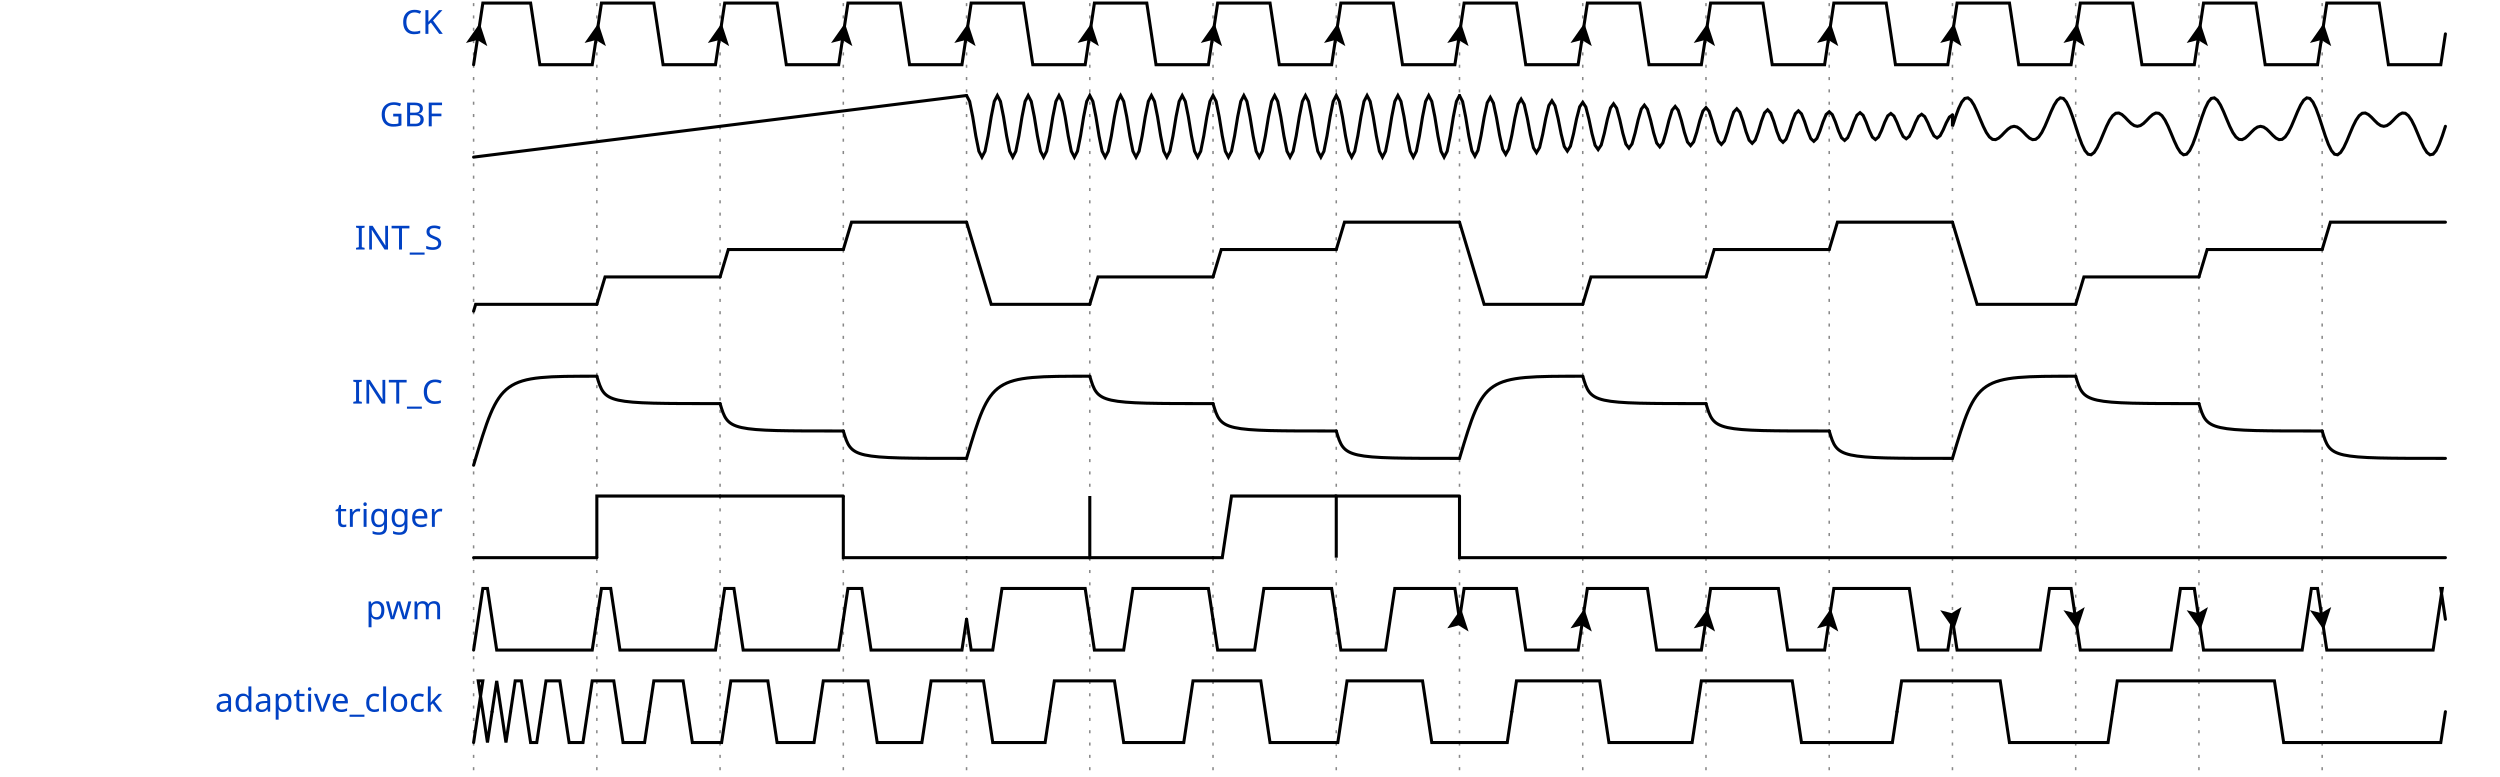
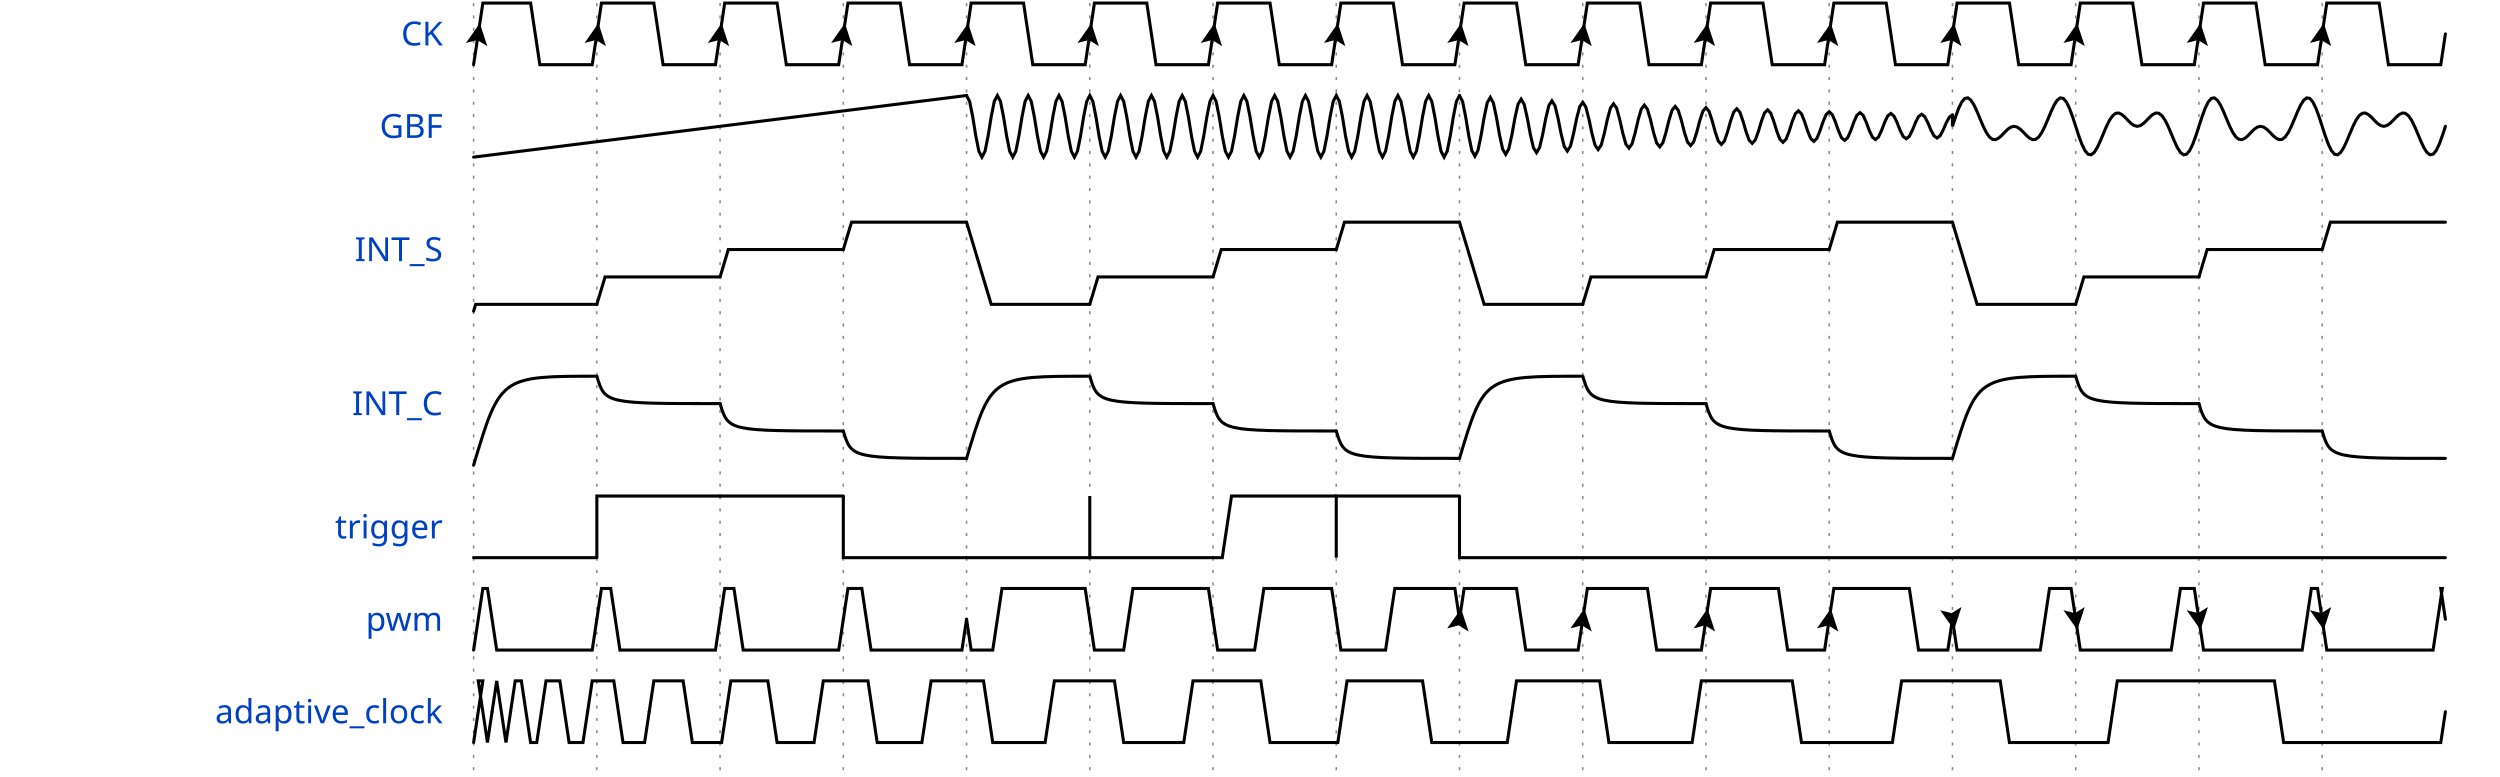
<svg xmlns="http://www.w3.org/2000/svg" width="805" height="250.0" viewBox="-1 -1 806 252.0">
  <style>
- .title {fill: rgba(0, 65, 196, 255);font-weight: 500;font-size: 0.900em;font-family: fira mono;text-align: right;}
+ .title {fill: rgba(0, 65, 196, 255);font-weight: 500;font-size: 0.900em;font-family: fira mono;text-align: right;text-anchor: end;dominant-baseline: middle;alignment-baseline: central;}
.text {fill: rgba(0, 0, 0, 255);font-size: 0.900em;font-style: normal;font-variant: normal;font-weight: 500;font-stretch: normal;text-align: center;font-family: fira mono;}
- .attr {fill: rgba(0, 0, 0, 255);font-size: 9.000px;font-style: normal;font-variant: normal;font-weight: 200;font-stretch: normal;text-align: center;font-family: fira mono;}
+ .attr {fill: rgba(0, 0, 0, 255);font-size: 9.000px;font-style: normal;font-variant: normal;font-weight: 200;font-stretch: normal;text-align: center;font-family: fira mono;text-anchor: middle;dominant-baseline: middle;alignment-baseline: central;}
.path {fill: none;stroke: rgba(0, 0, 0, 255);stroke-width: 1;stroke-linecap: round;stroke-linejoin: miter;stroke-miterlimit: 4;stroke-dasharray: none;}
.stripe {fill: none;stroke: rgba(0, 0, 0, 255);stroke-width: 0.5;stroke-linecap: round;stroke-linejoin: miter;stroke-miterlimit: 4;stroke-dasharray: none;}
.data {fill: rgba(0, 0, 0, 255);font-size: 0.500em;font-style: normal;font-variant: normal;font-weight: 500;font-stretch: normal;text-align: center;font-family: fira mono;text-anchor: middle;dominant-baseline: middle;alignment-baseline: central;}
.arrow {fill: rgba(0, 0, 0, 255);stroke: none;}
.hide {fill: rgba(255, 255, 255, 255);stroke: rgba(255, 255, 255, 255);stroke-width: 2;}
.hash {fill: url(#diagonalHatch);}
.s2-polygon {fill: rgba(0, 0, 0, 0);stroke: none;}
.s3-polygon {fill: rgba(255, 255, 176, 255);stroke: none;}
.s4-polygon {fill: rgba(255, 224, 185, 255);stroke: none;}
.s5-polygon {fill: rgba(185, 224, 255, 255);stroke: none;}
.tick {stroke: rgba(136, 136, 136, 255);stroke-width: 0.5;stroke-dasharray: 1, 3;}
.edge {fill: none;stroke: rgba(0, 0, 255, 255);stroke-width: 1;}
.edge-arrow {fill: rgba(0, 0, 255, 255);stroke: none;overflow: visible;}
- .edge-text {font-family: fira mono;font-size: 0.625em;fill: rgba(0, 0, 0, 255);filter: #solid;transform: translate(0, 2.5px);}
+ .edge-text {font-family: fira mono;font-size: 0.625em;fill: rgba(0, 0, 0, 255);filter: #solid;transform: translate(0, 2.5px);text-anchor: middle;}
.edge-background {fill: rgba(255, 255, 255, 255);stroke: rgba(255, 255, 255, 255);stroke-width: 2;}
.border {stroke-width: 1.25;stroke: rgba(0, 0, 0, 255);}
- .h1 {fill: rgba(0, 0, 0, 255);font-size: 18.310px;font-weight: bold;font-family: fira mono;text-align: left;}
- .h2 {fill: rgba(0, 0, 0, 255);font-size: 14.650px;font-weight: bold;font-family: fira mono;text-align: left;}
- .h3 {fill: rgba(0, 0, 0, 255);font-size: 11.720px;font-weight: bold;font-family: fira mono;text-align: left;}
- .h4 {fill: rgba(0, 0, 0, 255);font-size: 9.380px;font-weight: bold;font-family: fira mono;text-align: left;}
- .h5 {fill: rgba(0, 0, 0, 255);font-size: 7.500px;font-weight: bold;font-family: fira mono;text-align: left;}
- .h6 {fill: rgba(0, 0, 0, 255);font-size: 6.000px;font-weight: bold;font-family: fira mono;text-align: left;}</style>
+ .h1 {fill: rgba(0, 0, 0, 255);font-size: 18.310px;font-weight: bold;font-family: fira mono;text-align: left;dominant-baseline: middle;}
+ .h2 {fill: rgba(0, 0, 0, 255);font-size: 14.650px;font-weight: bold;font-family: fira mono;text-align: left;dominant-baseline: middle;}
+ .h3 {fill: rgba(0, 0, 0, 255);font-size: 11.720px;font-weight: bold;font-family: fira mono;text-align: left;dominant-baseline: middle;}
+ .h4 {fill: rgba(0, 0, 0, 255);font-size: 9.380px;font-weight: bold;font-family: fira mono;text-align: left;dominant-baseline: middle;}
+ .h5 {fill: rgba(0, 0, 0, 255);font-size: 7.500px;font-weight: bold;font-family: fira mono;text-align: left;dominant-baseline: middle;}
+ .h6 {fill: rgba(0, 0, 0, 255);font-size: 6.000px;font-weight: bold;font-family: fira mono;text-align: left;dominant-baseline: middle;}</style>
  <defs>
    <pattern id="diagonalHatch" width="5" height="5" patternTransform="rotate(45 0 0)" patternUnits="userSpaceOnUse">
      <line x1="0" y1="0" x2="0" y2="5" style="stroke:black; stroke-width:1" />
    </pattern>
    <marker id="arrow" viewBox="0 0 10 10" refX="10" refY="5" markerWidth="7" markerHeight="7" markerUnits="userSpaceOnUse" orient="auto-start-reverse" style="fill:#00F;">
      <path d="M 0 0 L 10 5 L 0 10 z" />
    </marker>
    <filter x="0" y="0" width="1" height="1" id="solid">
      <feFlood flood-color="white" />
      <feComposite in="SourceGraphic" />
    </filter>
  </defs>
  <g id="a">
    <g id="ticks_3" transform="translate(150, 0)">
      <path d="M0,0 L0,250.0" class="tick" style="fill: none;" />
      <path d="M40,0 L40,250.0" class="tick" style="fill: none;" />
      <path d="M80,0 L80,250.0" class="tick" style="fill: none;" />
      <path d="M120,0 L120,250.0" class="tick" style="fill: none;" />
      <path d="M160,0 L160,250.0" class="tick" style="fill: none;" />
      <path d="M200,0 L200,250.0" class="tick" style="fill: none;" />
      <path d="M240,0 L240,250.0" class="tick" style="fill: none;" />
      <path d="M280,0 L280,250.0" class="tick" style="fill: none;" />
      <path d="M320,0 L320,250.0" class="tick" style="fill: none;" />
      <path d="M360,0 L360,250.0" class="tick" style="fill: none;" />
      <path d="M400,0 L400,250.0" class="tick" style="fill: none;" />
      <path d="M440,0 L440,250.0" class="tick" style="fill: none;" />
      <path d="M480,0 L480,250.0" class="tick" style="fill: none;" />
      <path d="M520,0 L520,250.0" class="tick" style="fill: none;" />
      <path d="M560,0 L560,250.0" class="tick" style="fill: none;" />
      <path d="M600,0 L600,250.0" class="tick" style="fill: none;" />
    </g>
    <g id="CK" transform="translate(150, 0)">
-       <text x="-10" y="10.0" text-anchor="end" xml:space="preserve" class="title" style="stroke: none;">CK</text>
+       <text x="-10" y="10.0" class="title" style="stroke: none;">CK</text>
      <g data-symbol="BRICKS.Pclk" transform="translate(0, 0)" class="s2">
        <path d="M0,20 L3.0,0 L18.5,0 L21.5,20 L38.5,20 L40,10.0" class="path" style="fill: none;" />
        <path d="M-3.5 -3.5 L0 3.5 L3.5 -3.5 L0 -2 L-3.5 -3.5" transform="translate(1.5, 10.0) rotate(-171.4692, 0, 0)" class="arrow" style="" />
      </g>
      <g data-symbol="BRICKS.Pclk" transform="translate(40, 0)" class="s2">
        <path d="M0,10.0 L1.5,0 L18.5,0 L21.5,20 L38.5,20 L40,10.0" class="path" style="fill: none;" />
        <path d="M-3.5 -3.5 L0 3.5 L3.5 -3.5 L0 -2 L-3.5 -3.5" transform="translate(0.0, 10.0) rotate(-171.4692, 0, 0)" class="arrow" style="" />
      </g>
      <g data-symbol="BRICKS.Pclk" transform="translate(80, 0)" class="s2">
        <path d="M0,10.0 L1.5,0 L18.5,0 L21.5,20 L38.5,20 L40,10.0" class="path" style="fill: none;" />
        <path d="M-3.5 -3.5 L0 3.5 L3.5 -3.5 L0 -2 L-3.5 -3.5" transform="translate(0.0, 10.0) rotate(-171.4692, 0, 0)" class="arrow" style="" />
      </g>
      <g data-symbol="BRICKS.Pclk" transform="translate(120, 0)" class="s2">
        <path d="M0,10.0 L1.5,0 L18.5,0 L21.5,20 L38.5,20 L40,10.0" class="path" style="fill: none;" />
        <path d="M-3.5 -3.5 L0 3.5 L3.5 -3.5 L0 -2 L-3.5 -3.5" transform="translate(0.0, 10.0) rotate(-171.4692, 0, 0)" class="arrow" style="" />
      </g>
      <g data-symbol="BRICKS.Pclk" transform="translate(160, 0)" class="s2">
        <path d="M0,10.0 L1.5,0 L18.5,0 L21.5,20 L38.5,20 L40,10.0" class="path" style="fill: none;" />
        <path d="M-3.5 -3.5 L0 3.5 L3.5 -3.5 L0 -2 L-3.5 -3.5" transform="translate(0.0, 10.0) rotate(-171.4692, 0, 0)" class="arrow" style="" />
      </g>
      <g data-symbol="BRICKS.Pclk" transform="translate(200, 0)" class="s2">
        <path d="M0,10.0 L1.5,0 L18.5,0 L21.5,20 L38.5,20 L40,10.0" class="path" style="fill: none;" />
        <path d="M-3.5 -3.5 L0 3.5 L3.5 -3.5 L0 -2 L-3.5 -3.5" transform="translate(0.0, 10.0) rotate(-171.4692, 0, 0)" class="arrow" style="" />
      </g>
      <g data-symbol="BRICKS.Pclk" transform="translate(240, 0)" class="s2">
        <path d="M0,10.0 L1.5,0 L18.5,0 L21.5,20 L38.5,20 L40,10.0" class="path" style="fill: none;" />
        <path d="M-3.5 -3.5 L0 3.5 L3.5 -3.5 L0 -2 L-3.5 -3.5" transform="translate(0.0, 10.0) rotate(-171.4692, 0, 0)" class="arrow" style="" />
      </g>
      <g data-symbol="BRICKS.Pclk" transform="translate(280, 0)" class="s2">
        <path d="M0,10.0 L1.5,0 L18.5,0 L21.5,20 L38.5,20 L40,10.0" class="path" style="fill: none;" />
        <path d="M-3.5 -3.5 L0 3.5 L3.5 -3.5 L0 -2 L-3.5 -3.5" transform="translate(0.0, 10.0) rotate(-171.4692, 0, 0)" class="arrow" style="" />
      </g>
      <g data-symbol="BRICKS.Pclk" transform="translate(320, 0)" class="s2">
        <path d="M0,10.0 L1.5,0 L18.5,0 L21.5,20 L38.5,20 L40,10.0" class="path" style="fill: none;" />
        <path d="M-3.5 -3.5 L0 3.5 L3.5 -3.5 L0 -2 L-3.5 -3.5" transform="translate(0.0, 10.0) rotate(-171.4692, 0, 0)" class="arrow" style="" />
      </g>
      <g data-symbol="BRICKS.Pclk" transform="translate(360, 0)" class="s2">
        <path d="M0,10.0 L1.5,0 L18.5,0 L21.5,20 L38.5,20 L40,10.0" class="path" style="fill: none;" />
        <path d="M-3.5 -3.5 L0 3.5 L3.5 -3.5 L0 -2 L-3.5 -3.5" transform="translate(0.0, 10.0) rotate(-171.4692, 0, 0)" class="arrow" style="" />
      </g>
      <g data-symbol="BRICKS.Pclk" transform="translate(400, 0)" class="s2">
        <path d="M0,10.0 L1.5,0 L18.5,0 L21.5,20 L38.5,20 L40,10.0" class="path" style="fill: none;" />
        <path d="M-3.5 -3.5 L0 3.5 L3.5 -3.5 L0 -2 L-3.5 -3.5" transform="translate(0.0, 10.0) rotate(-171.4692, 0, 0)" class="arrow" style="" />
      </g>
      <g data-symbol="BRICKS.Pclk" transform="translate(440, 0)" class="s2">
        <path d="M0,10.0 L1.5,0 L18.5,0 L21.5,20 L38.5,20 L40,10.0" class="path" style="fill: none;" />
        <path d="M-3.5 -3.5 L0 3.5 L3.5 -3.5 L0 -2 L-3.5 -3.5" transform="translate(0.0, 10.0) rotate(-171.4692, 0, 0)" class="arrow" style="" />
      </g>
      <g data-symbol="BRICKS.Pclk" transform="translate(480, 0)" class="s2">
        <path d="M0,10.0 L1.5,0 L18.5,0 L21.5,20 L38.5,20 L40,10.0" class="path" style="fill: none;" />
        <path d="M-3.5 -3.5 L0 3.5 L3.5 -3.5 L0 -2 L-3.5 -3.5" transform="translate(0.0, 10.0) rotate(-171.4692, 0, 0)" class="arrow" style="" />
      </g>
      <g data-symbol="BRICKS.Pclk" transform="translate(520, 0)" class="s2">
        <path d="M0,10.0 L1.5,0 L18.5,0 L21.5,20 L38.5,20 L40,10.0" class="path" style="fill: none;" />
        <path d="M-3.5 -3.5 L0 3.5 L3.5 -3.5 L0 -2 L-3.5 -3.5" transform="translate(0.0, 10.0) rotate(-171.4692, 0, 0)" class="arrow" style="" />
      </g>
      <g data-symbol="BRICKS.Pclk" transform="translate(560, 0)" class="s2">
        <path d="M0,10.0 L1.5,0 L18.5,0 L21.5,20 L38.5,20 L40,10.0" class="path" style="fill: none;" />
        <path d="M-3.5 -3.5 L0 3.5 L3.5 -3.5 L0 -2 L-3.5 -3.5" transform="translate(0.0, 10.0) rotate(-171.4692, 0, 0)" class="arrow" style="" />
      </g>
      <g data-symbol="BRICKS.Pclk" transform="translate(600, 0)" class="s2">
        <path d="M0,10.0 L1.5,0 L18.5,0 L21.5,20 L38.5,20 L40,10.0" class="path" style="fill: none;" />
        <path d="M-3.5 -3.5 L0 3.5 L3.5 -3.5 L0 -2 L-3.5 -3.5" transform="translate(0.0, 10.0) rotate(-171.4692, 0, 0)" class="arrow" style="" />
      </g>
    </g>
    <g id="GBF" transform="translate(150, 30.0)">
-       <text x="-10" y="10.0" text-anchor="end" xml:space="preserve" class="title" style="stroke: none;">GBF</text>
+       <text x="-10" y="10.0" class="title" style="stroke: none;">GBF</text>
      <g data-symbol="BRICKS.ana" transform="translate(0, 0)" class="s2">
        <path d="M0,20 L0,20.0 L1,19.875 L2,19.75 L3,19.625 L4,19.5 L5,19.375 L6,19.25 L7,19.125 L8,19.0 L9,18.875 L10,18.75 L11,18.625 L12,18.5 L13,18.375 L14,18.25 L15,18.125 L16,18.0 L17,17.875 L18,17.75 L19,17.625 L20,17.5 L21,17.375 L22,17.25 L23,17.125 L24,17.0 L25,16.875 L26,16.75 L27,16.625 L28,16.5 L29,16.375 L30,16.25 L31,16.125 L32,16.0 L33,15.875 L34,15.75 L35,15.625 L36,15.5 L37,15.375 L38,15.25 L39,15.125 L40,15.0 L41,14.875 L42,14.75 L43,14.625 L44,14.5 L45,14.375 L46,14.25 L47,14.125 L48,14.0 L49,13.875 L50,13.75 L51,13.625 L52,13.5 L53,13.375 L54,13.25 L55,13.125 L56,13.0 L57,12.875 L58,12.75 L59,12.625 L60,12.5 L61,12.375 L62,12.25 L63,12.125 L64,12.0 L65,11.875 L66,11.75 L67,11.625 L68,11.5 L69,11.375 L70,11.25 L71,11.125 L72,11.0 L73,10.875 L74,10.75 L75,10.625 L76,10.5 L77,10.375 L78,10.25 L79,10.125 L80,10.0 L81,9.875 L82,9.75 L83,9.625 L84,9.5 L85,9.375 L86,9.25 L87,9.125 L88,9 L89,8.875 L90,8.75 L91,8.625 L92,8.5 L93,8.375 L94,8.25 L95,8.125 L96,8.0 L97,7.875 L98,7.75 L99,7.625 L100,7.5 L101,7.375 L102,7.25 L103,7.125 L104,7.0 L105,6.875 L106,6.75 L107,6.625 L108,6.5 L109,6.375 L110,6.25 L111,6.125 L112,6.0 L113,5.875 L114,5.75 L115,5.625 L116,5.5 L117,5.375 L118,5.25 L119,5.125 L120,5.0 L121,4.875 L122,4.75 L123,4.625 L124,4.5 L125,4.375 L126,4.25 L127,4.125 L128,4 L129,3.875 L130,3.75 L131,3.625 L132,3.5 L133,3.375 L134,3.25 L135,3.125 L136,3.0 L137,2.875 L138,2.75 L139,2.625 L140,2.5 L141,2.375 L142,2.25 L143,2.125 L144,2.0 L145,1.875 L146,1.75 L147,1.625 L148,1.5 L149,1.375 L150,1.25 L151,1.125 L152,1.0 L153,0.875 L154,0.75 L155,0.625 L156,0.5 L157,0.375 L158,0.25 L159,0.125 L160,0.0" class="path" style="fill: none;" />
      </g>
      <g data-symbol="BRICKS.ana" transform="translate(160, 0)" class="s2">
        <path d="M0,0.0 L0,0.0 L1,1.91 L2,6.91 L3,13.09 L4,18.09 L5,20.0 L6,18.09 L7,13.09 L8,6.91 L9,1.91 L10,0.0 L11,1.91 L12,6.91 L13,13.09 L14,18.09 L15,20.0 L16,18.09 L17,13.09 L18,6.91 L19,1.91 L20,0.0 L21,1.91 L22,6.91 L23,13.09 L24,18.09 L25,20.0 L26,18.09 L27,13.09 L28,6.91 L29,1.91 L30,0.0 L31,1.91 L32,6.91 L33,13.09 L34,18.09 L35,20.0 L36,18.09 L37,13.09 L38,6.91 L39,1.91 L40,0.0 L41,1.91 L42,6.91 L43,13.09 L44,18.09 L45,20.0 L46,18.09 L47,13.09 L48,6.91 L49,1.91 L50,0.0 L51,1.91 L52,6.91 L53,13.09 L54,18.09 L55,20.0 L56,18.09 L57,13.09 L58,6.91 L59,1.91 L60,0.0 L61,1.91 L62,6.91 L63,13.09 L64,18.09 L65,20.0 L66,18.09 L67,13.09 L68,6.91 L69,1.91 L70,0.0 L71,1.91 L72,6.91 L73,13.09 L74,18.09 L75,20.0 L76,18.09 L77,13.09 L78,6.91 L79,1.91 L80,0.0 L81,1.91 L82,6.91 L83,13.09 L84,18.09 L85,20.0 L86,18.09 L87,13.09 L88,6.91 L89,1.91 L90,0.0 L91,1.91 L92,6.91 L93,13.09 L94,18.09 L95,20.0 L96,18.09 L97,13.09 L98,6.91 L99,1.91 L100,0.0 L101,1.91 L102,6.91 L103,13.09 L104,18.09 L105,20.0 L106,18.09 L107,13.09 L108,6.91 L109,1.91 L110,0.0 L111,1.91 L112,6.91 L113,13.09 L114,18.09 L115,20.0 L116,18.09 L117,13.09 L118,6.91 L119,1.91 L120,0.0 L121,1.91 L122,6.91 L123,13.09 L124,18.09 L125,20.0 L126,18.09 L127,13.09 L128,6.91 L129,1.91 L130,0.0 L131,1.91 L132,6.91 L133,13.09 L134,18.09 L135,20.0 L136,18.09 L137,13.09 L138,6.91 L139,1.91 L140,0.0 L141,1.91 L142,6.91 L143,13.09 L144,18.09 L145,20.0 L146,18.09 L147,13.09 L148,6.91 L149,1.91 L150,0.0 L151,1.91 L152,6.91 L153,13.09 L154,18.09 L155,20.0 L156,18.09 L157,13.09 L158,6.91 L159,1.91 L160,0.0" class="path" style="fill: none;" />
      </g>
      <g data-symbol="BRICKS.ana" transform="translate(320, 0)" class="s2">
        <path d="M0,0.0 L0,0.0 L1,1.96 L2,6.948 L3,13.033 L4,17.89 L5,19.692 L6,17.792 L7,12.958 L8,7.061 L9,2.352 L10,0.606 L11,2.447 L12,7.133 L13,12.849 L14,17.412 L15,19.105 L16,17.32 L17,12.779 L18,7.239 L19,2.816 L20,1.175 L21,2.905 L22,7.307 L23,12.676 L24,16.963 L25,18.553 L26,16.877 L27,12.61 L28,7.406 L29,3.251 L30,1.71 L31,3.335 L32,7.47 L33,12.514 L34,16.541 L35,18.035 L36,16.46 L37,12.452 L38,7.563 L39,3.66 L40,2.212 L41,3.739 L42,7.623 L43,12.362 L44,16.145 L45,17.548 L46,16.069 L47,12.304 L48,7.711 L49,4.044 L50,2.684 L51,4.118 L52,7.767 L53,12.219 L54,15.773 L55,17.091 L56,15.701 L57,12.164 L58,7.849 L59,4.405 L60,3.127 L61,4.474 L62,7.903 L63,12.084 L64,15.423 L65,16.661 L66,15.356 L67,12.033 L68,7.98 L69,4.744 L70,3.544 L71,4.809 L72,8.03 L73,11.958 L74,15.094 L75,16.258 L76,15.031 L77,11.91 L78,8.102 L79,5.062 L80,3.935 L81,5.124 L82,8.149 L83,11.839 L84,14.786 L85,15.879 L86,14.726 L87,11.794 L88,8.217 L89,5.361 L90,4.302 L91,5.419 L92,8.261 L93,11.728 L94,14.496 L95,15.523 L96,14.44 L97,11.685 L98,8.325 L99,5.642 L100,4.647 L101,5.697 L102,8.366 L103,11.623 L104,14.223 L105,15.188 L106,14.171 L107,11.583 L108,8.427 L109,5.907 L110,4.972 L111,5.957 L112,8.465 L113,11.525 L114,13.968 L115,14.874 L116,13.918 L117,11.487 L118,8.522 L119,6.155 L120,5.276 L121,6.202 L122,8.558 L123,11.433 L124,13.727 L125,14.578 L126,13.681 L127,11.397 L128,8.611 L129,6.388 L130,5.563 L131,6.432 L132,8.646 L133,11.346 L134,13.501 L135,14.301 L136,13.458 L137,11.313 L138,8.696 L139,6.606 L140,5.831 L141,6.649 L142,8.728 L143,11.264 L144,13.289 L145,14.04 L146,13.248 L147,11.233 L148,8.775 L149,6.812 L150,6.084 L151,6.852 L152,8.805 L153,11.188 L154,13.09 L155,13.796 L156,13.052 L157,11.158 L158,8.849 L159,7.005 L160,6.321" class="path" style="fill: none;" />
      </g>
      <g data-symbol="BRICKS.ana" transform="translate(480, 0)" class="s2">
        <path d="M0,6.321 L0,10.0 L1,6.919 L2,4.195 L3,2.133 L4,0.955 L5,0.761 L6,1.526 L7,3.102 L8,5.245 L9,7.65 L10,10 L11,12.007 L12,13.455 L13,14.227 L14,14.318 L15,13.827 L16,12.939 L17,11.889 L18,10.919 L19,10.242 L20,10.0 L21,10.242 L22,10.919 L23,11.889 L24,12.939 L25,13.827 L26,14.318 L27,14.227 L28,13.455 L29,12.007 L30,10 L31,7.65 L32,5.245 L33,3.102 L34,1.526 L35,0.761 L36,0.955 L37,2.133 L38,4.195 L39,6.919 L40,10 L41,13.081 L42,15.805 L43,17.867 L44,19.045 L45,19.239 L46,18.474 L47,16.898 L48,14.755 L49,12.35 L50,10 L51,7.993 L52,6.545 L53,5.773 L54,5.682 L55,6.173 L56,7.061 L57,8.111 L58,9.081 L59,9.758 L60,10.0 L61,9.758 L62,9.081 L63,8.111 L64,7.061 L65,6.173 L66,5.682 L67,5.773 L68,6.545 L69,7.993 L70,10 L71,12.35 L72,14.755 L73,16.898 L74,18.474 L75,19.239 L76,19.045 L77,17.867 L78,15.805 L79,13.081 L80,10 L81,6.919 L82,4.195 L83,2.133 L84,0.955 L85,0.761 L86,1.526 L87,3.102 L88,5.245 L89,7.65 L90,10 L91,12.007 L92,13.455 L93,14.227 L94,14.318 L95,13.827 L96,12.939 L97,11.889 L98,10.919 L99,10.242 L100,10.0 L101,10.242 L102,10.919 L103,11.889 L104,12.939 L105,13.827 L106,14.318 L107,14.227 L108,13.455 L109,12.007 L110,10 L111,7.65 L112,5.245 L113,3.102 L114,1.526 L115,0.761 L116,0.955 L117,2.133 L118,4.195 L119,6.919 L120,10 L121,13.081 L122,15.805 L123,17.867 L124,19.045 L125,19.239 L126,18.474 L127,16.898 L128,14.755 L129,12.35 L130,10 L131,7.993 L132,6.545 L133,5.773 L134,5.682 L135,6.173 L136,7.061 L137,8.111 L138,9.081 L139,9.758 L140,10.0 L141,9.758 L142,9.081 L143,8.111 L144,7.061 L145,6.173 L146,5.682 L147,5.773 L148,6.545 L149,7.993 L150,10 L151,12.35 L152,14.755 L153,16.898 L154,18.474 L155,19.239 L156,19.045 L157,17.867 L158,15.805 L159,13.081 L160,10" class="path" style="fill: none;" />
      </g>
    </g>
    <g id="INT_S" transform="translate(150, 60.0)">
-       <text x="-10" y="20.0" text-anchor="end" xml:space="preserve" class="title" style="stroke: none;">INT_S</text>
+       <text x="-10" y="20.0" class="title" style="stroke: none;">INT_S</text>
      <g data-symbol="BRICKS.step" transform="translate(0, 0)" class="s2">
        <path d="M0,40 L0.667,37.778 L40,37.778" class="path" style="fill: none;" />
      </g>
      <g data-symbol="BRICKS.step" transform="translate(40, 0)" class="s2">
        <path d="M0,37.778 L2.667,28.889 L40,28.889" class="path" style="fill: none;" />
      </g>
      <g data-symbol="BRICKS.step" transform="translate(80, 0)" class="s2">
        <path d="M0,28.889 L2.667,20.0 L40,20.0" class="path" style="fill: none;" />
      </g>
      <g data-symbol="BRICKS.step" transform="translate(120, 0)" class="s2">
        <path d="M0,20.0 L2.667,11.111 L40,11.111" class="path" style="fill: none;" />
      </g>
      <g data-symbol="BRICKS.step" transform="translate(160, 0)" class="s2">
        <path d="M0,11.111 L8,37.778 L40,37.778" class="path" style="fill: none;" />
      </g>
      <g data-symbol="BRICKS.step" transform="translate(200, 0)" class="s2">
        <path d="M0,37.778 L2.667,28.889 L40,28.889" class="path" style="fill: none;" />
      </g>
      <g data-symbol="BRICKS.step" transform="translate(240, 0)" class="s2">
        <path d="M0,28.889 L2.667,20.0 L40,20.0" class="path" style="fill: none;" />
      </g>
      <g data-symbol="BRICKS.step" transform="translate(280, 0)" class="s2">
        <path d="M0,20.0 L2.667,11.111 L40,11.111" class="path" style="fill: none;" />
      </g>
      <g data-symbol="BRICKS.step" transform="translate(320, 0)" class="s2">
        <path d="M0,11.111 L8,37.778 L40,37.778" class="path" style="fill: none;" />
      </g>
      <g data-symbol="BRICKS.step" transform="translate(360, 0)" class="s2">
        <path d="M0,37.778 L2.667,28.889 L40,28.889" class="path" style="fill: none;" />
      </g>
      <g data-symbol="BRICKS.step" transform="translate(400, 0)" class="s2">
        <path d="M0,28.889 L2.667,20.0 L40,20.0" class="path" style="fill: none;" />
      </g>
      <g data-symbol="BRICKS.step" transform="translate(440, 0)" class="s2">
        <path d="M0,20.0 L2.667,11.111 L40,11.111" class="path" style="fill: none;" />
      </g>
      <g data-symbol="BRICKS.step" transform="translate(480, 0)" class="s2">
        <path d="M0,11.111 L8,37.778 L40,37.778" class="path" style="fill: none;" />
      </g>
      <g data-symbol="BRICKS.step" transform="translate(520, 0)" class="s2">
        <path d="M0,37.778 L2.667,28.889 L40,28.889" class="path" style="fill: none;" />
      </g>
      <g data-symbol="BRICKS.step" transform="translate(560, 0)" class="s2">
        <path d="M0,28.889 L2.667,20.0 L40,20.0" class="path" style="fill: none;" />
      </g>
      <g data-symbol="BRICKS.step" transform="translate(600, 0)" class="s2">
        <path d="M0,20.0 L2.667,11.111 L40,11.111" class="path" style="fill: none;" />
      </g>
    </g>
    <g id="INT_C" transform="translate(150, 110.0)">
-       <text x="-10" y="20.0" text-anchor="end" xml:space="preserve" class="title" style="stroke: none;">INT_C</text>
+       <text x="-10" y="20.0" class="title" style="stroke: none;">INT_C</text>
      <g data-symbol="BRICKS.cap" transform="translate(0, 0)" class="s2">
        <path d="m0,40 C8.667,11.111 8.667,11.111 40,11.111 L40,11.111" class="path" style="fill: none;" />
      </g>
      <g data-symbol="BRICKS.cap" transform="translate(40, 0)" class="s2">
        <path d="m0,11.111 C2.667,20.0 2.667,20.0 40,20.0 L40,20.0" class="path" style="fill: none;" />
      </g>
      <g data-symbol="BRICKS.cap" transform="translate(80, 0)" class="s2">
        <path d="m0,20.0 C2.667,28.889 2.667,28.889 40,28.889 L40,28.889" class="path" style="fill: none;" />
      </g>
      <g data-symbol="BRICKS.cap" transform="translate(120, 0)" class="s2">
        <path d="m0,28.889 C2.667,37.778 2.667,37.778 40,37.778 L40,37.778" class="path" style="fill: none;" />
      </g>
      <g data-symbol="BRICKS.cap" transform="translate(160, 0)" class="s2">
        <path d="m0,37.778 C8,11.111 8,11.111 40,11.111 L40,11.111" class="path" style="fill: none;" />
      </g>
      <g data-symbol="BRICKS.cap" transform="translate(200, 0)" class="s2">
        <path d="m0,11.111 C2.667,20.0 2.667,20.0 40,20.0 L40,20.0" class="path" style="fill: none;" />
      </g>
      <g data-symbol="BRICKS.cap" transform="translate(240, 0)" class="s2">
        <path d="m0,20.0 C2.667,28.889 2.667,28.889 40,28.889 L40,28.889" class="path" style="fill: none;" />
      </g>
      <g data-symbol="BRICKS.cap" transform="translate(280, 0)" class="s2">
        <path d="m0,28.889 C2.667,37.778 2.667,37.778 40,37.778 L40,37.778" class="path" style="fill: none;" />
      </g>
      <g data-symbol="BRICKS.cap" transform="translate(320, 0)" class="s2">
        <path d="m0,37.778 C8,11.111 8,11.111 40,11.111 L40,11.111" class="path" style="fill: none;" />
      </g>
      <g data-symbol="BRICKS.cap" transform="translate(360, 0)" class="s2">
        <path d="m0,11.111 C2.667,20.0 2.667,20.0 40,20.0 L40,20.0" class="path" style="fill: none;" />
      </g>
      <g data-symbol="BRICKS.cap" transform="translate(400, 0)" class="s2">
        <path d="m0,20.0 C2.667,28.889 2.667,28.889 40,28.889 L40,28.889" class="path" style="fill: none;" />
      </g>
      <g data-symbol="BRICKS.cap" transform="translate(440, 0)" class="s2">
        <path d="m0,28.889 C2.667,37.778 2.667,37.778 40,37.778 L40,37.778" class="path" style="fill: none;" />
      </g>
      <g data-symbol="BRICKS.cap" transform="translate(480, 0)" class="s2">
        <path d="m0,37.778 C8,11.111 8,11.111 40,11.111 L40,11.111" class="path" style="fill: none;" />
      </g>
      <g data-symbol="BRICKS.cap" transform="translate(520, 0)" class="s2">
        <path d="m0,11.111 C2.667,20.0 2.667,20.0 40,20.0 L40,20.0" class="path" style="fill: none;" />
      </g>
      <g data-symbol="BRICKS.cap" transform="translate(560, 0)" class="s2">
        <path d="m0,20.0 C2.667,28.889 2.667,28.889 40,28.889 L40,28.889" class="path" style="fill: none;" />
      </g>
      <g data-symbol="BRICKS.cap" transform="translate(600, 0)" class="s2">
        <path d="m0,28.889 C2.667,37.778 2.667,37.778 40,37.778 L40,37.778" class="path" style="fill: none;" />
      </g>
    </g>
    <g id="trigger" transform="translate(150, 160.0)">
-       <text x="-10" y="10.0" text-anchor="end" xml:space="preserve" class="title" style="stroke: none;">trigger</text>
+       <text x="-10" y="10.0" class="title" style="stroke: none;">trigger</text>
      <g data-symbol="BRICKS.zero" transform="translate(0, 0)" class="s2">
        <path d="M0,20 L3,20 L6,20 L40,20" class="path" style="fill: none;" />
      </g>
      <g data-symbol="BRICKS.imp" transform="translate(40, 0)" class="s2">
        <path d="M0,0 L0,20 L0,0 L40,0" class="path" style="fill: none;" />
      </g>
      <g data-symbol="BRICKS.one" transform="translate(80, 0)" class="s2">
        <path d="M0,0 L3,0 L6,0 L40,0" class="path" style="fill: none;" />
      </g>
      <g data-symbol="BRICKS.Imp" transform="translate(120, 0)" class="s2">
        <path d="M0,20 L0,0 L0,20 L40,20" class="path" style="fill: none;" />
      </g>
      <g data-symbol="BRICKS.zero" transform="translate(160, 0)" class="s2">
        <path d="M0,20 L3,20 L6,20 L40,20" class="path" style="fill: none;" />
      </g>
      <g data-symbol="BRICKS.Imp" transform="translate(200, 0)" class="s2">
        <path d="M0,20 L0,0 L0,20 L40,20" class="path" style="fill: none;" />
      </g>
      <g data-symbol="BRICKS.one" transform="translate(240, 0)" class="s2">
        <path d="M0,20 L3,20 L6,0 L40,0" class="path" style="fill: none;" />
      </g>
      <g data-symbol="BRICKS.imp" transform="translate(280, 0)" class="s2">
        <path d="M0,0 L0,20 L0,0 L40,0" class="path" style="fill: none;" />
      </g>
      <g data-symbol="BRICKS.Imp" transform="translate(320, 0)" class="s2">
        <path d="M0,20 L0,0 L0,20 L320,20" class="path" style="fill: none;" />
      </g>
    </g>
    <g id="pwm" transform="translate(150, 190.0)">
-       <text x="-10" y="10.0" text-anchor="end" xml:space="preserve" class="title" style="stroke: none;">pwm</text>
+       <text x="-10" y="10.0" class="title" style="stroke: none;">pwm</text>
      <g data-symbol="BRICKS.pclk" transform="translate(0, 0)" class="s2">
        <path d="M0,20 L3.0,0 L4.5,0 L7.5,20 L38.5,20 L40,10.0" class="path" style="fill: none;" />
      </g>
      <g data-symbol="BRICKS.pclk" transform="translate(40, 0)" class="s2">
        <path d="M0,10.0 L1.5,0 L4.5,0 L7.5,20 L38.5,20 L40,10.0" class="path" style="fill: none;" />
      </g>
      <g data-symbol="BRICKS.pclk" transform="translate(80, 0)" class="s2">
        <path d="M0,10.0 L1.5,0 L4.5,0 L7.5,20 L38.5,20 L40,10.0" class="path" style="fill: none;" />
      </g>
      <g data-symbol="BRICKS.pclk" transform="translate(120, 0)" class="s2">
        <path d="M0,10.0 L1.5,0 L6.0,0 L9.0,20 L38.5,20 L40,10.0" class="path" style="fill: none;" />
      </g>
      <g data-symbol="BRICKS.nclk" transform="translate(160, 0)" class="s2">
        <path d="M0,10.0 L1.5,20 L8.5,20 L11.5,0 L38.5,0 L40,10.0" class="path" style="fill: none;" />
      </g>
      <g data-symbol="BRICKS.nclk" transform="translate(200, 0)" class="s2">
        <path d="M0,10.0 L1.5,20 L11.0,20 L14.0,0 L38.5,0 L40,10.0" class="path" style="fill: none;" />
      </g>
      <g data-symbol="BRICKS.nclk" transform="translate(240, 0)" class="s2">
        <path d="M0,10.0 L1.5,20 L13.5,20 L16.5,0 L38.5,0 L40,10.0" class="path" style="fill: none;" />
      </g>
      <g data-symbol="BRICKS.nclk" transform="translate(280, 0)" class="s2">
        <path d="M0,10.0 L1.5,20 L16.0,20 L19.0,0 L38.5,0 L40,10.0" class="path" style="fill: none;" />
      </g>
      <g data-symbol="BRICKS.Pclk" transform="translate(320, 0)" class="s2">
        <path d="M0,10.0 L1.5,0 L18.5,0 L21.5,20 L38.5,20 L40,10.0" class="path" style="fill: none;" />
        <path d="M-3.5 -3.5 L0 3.5 L3.5 -3.5 L0 -2 L-3.5 -3.5" transform="translate(0.0, 10.0) rotate(-171.4692, 0, 0)" class="arrow" style="" />
      </g>
      <g data-symbol="BRICKS.Pclk" transform="translate(360, 0)" class="s2">
        <path d="M0,10.0 L1.5,0 L21.0,0 L24.0,20 L38.5,20 L40,10.0" class="path" style="fill: none;" />
        <path d="M-3.5 -3.5 L0 3.5 L3.5 -3.5 L0 -2 L-3.5 -3.5" transform="translate(0.0, 10.0) rotate(-171.4692, 0, 0)" class="arrow" style="" />
      </g>
      <g data-symbol="BRICKS.Pclk" transform="translate(400, 0)" class="s2">
        <path d="M0,10.0 L1.5,0 L23.5,0 L26.5,20 L38.5,20 L40,10.0" class="path" style="fill: none;" />
        <path d="M-3.5 -3.5 L0 3.5 L3.5 -3.5 L0 -2 L-3.5 -3.5" transform="translate(0.0, 10.0) rotate(-171.4692, 0, 0)" class="arrow" style="" />
      </g>
      <g data-symbol="BRICKS.Pclk" transform="translate(440, 0)" class="s2">
        <path d="M0,10.0 L1.5,0 L26.0,0 L29.0,20 L38.5,20 L40,10.0" class="path" style="fill: none;" />
        <path d="M-3.5 -3.5 L0 3.5 L3.5 -3.5 L0 -2 L-3.5 -3.5" transform="translate(0.0, 10.0) rotate(-171.4692, 0, 0)" class="arrow" style="" />
      </g>
      <g data-symbol="BRICKS.Nclk" transform="translate(480, 0)" class="s2">
        <path d="M0,10.0 L1.5,20 L28.5,20 L31.5,0 L38.5,0 L40,10.0" class="path" style="fill: none;" />
        <path d="M-3.5 -3.5 L0 3.5 L3.5 -3.5 L0 -2 L-3.5 -3.5" transform="translate(0.0, 10.0) rotate(-8.530766, 0, 0)" class="arrow" style="" />
      </g>
      <g data-symbol="BRICKS.Nclk" transform="translate(520, 0)" class="s2">
        <path d="M0,10.0 L1.5,20 L31.0,20 L34.0,0 L38.5,0 L40,10.0" class="path" style="fill: none;" />
        <path d="M-3.5 -3.5 L0 3.5 L3.5 -3.5 L0 -2 L-3.5 -3.5" transform="translate(0.0, 10.0) rotate(-8.530766, 0, 0)" class="arrow" style="" />
      </g>
      <g data-symbol="BRICKS.Nclk" transform="translate(560, 0)" class="s2">
        <path d="M0,10.0 L1.5,20 L33.5,20 L36.5,0 L38.5,0 L40,10.0" class="path" style="fill: none;" />
        <path d="M-3.5 -3.5 L0 3.5 L3.5 -3.5 L0 -2 L-3.5 -3.5" transform="translate(0.0, 10.0) rotate(-8.530766, 0, 0)" class="arrow" style="" />
      </g>
      <g data-symbol="BRICKS.Nclk" transform="translate(600, 0)" class="s2">
        <path d="M0,10.0 L1.5,20 L36.0,20 L39.0,0 L38.5,0 L40,10.0" class="path" style="fill: none;" />
        <path d="M-3.5 -3.5 L0 3.5 L3.5 -3.5 L0 -2 L-3.5 -3.5" transform="translate(0.0, 10.0) rotate(-8.530766, 0, 0)" class="arrow" style="" />
      </g>
    </g>
    <g id="adaptive_clock" transform="translate(150, 220.0)">
-       <text x="-10" y="10.0" text-anchor="end" xml:space="preserve" class="title" style="stroke: none;">adaptive_clock</text>
+       <text x="-10" y="10.0" class="title" style="stroke: none;">adaptive_clock</text>
      <g data-symbol="BRICKS.pclk" transform="translate(0, 0)" class="s2">
        <path d="M0,20 L3.0,0 L1.5,0 L4.5,20 L4.5,20 L6.0,10.0" class="path" style="fill: none;" />
      </g>
      <g data-symbol="BRICKS.pclk" transform="translate(6.0, 0)" class="s2">
        <path d="M0,10.0 L1.5,0 L1.5,0 L4.5,20 L4.5,20 L6.0,10.0" class="path" style="fill: none;" />
      </g>
      <g data-symbol="BRICKS.pclk" transform="translate(12.0, 0)" class="s2">
        <path d="M0,10.0 L1.5,0 L3.5,0 L6.5,20 L8.5,20 L10.0,10.0" class="path" style="fill: none;" />
      </g>
      <g data-symbol="BRICKS.pclk" transform="translate(22.0, 0)" class="s2">
        <path d="M0,10.0 L1.5,0 L6.0,0 L9.0,20 L13.5,20 L15.0,10.0" class="path" style="fill: none;" />
      </g>
      <g data-symbol="BRICKS.pclk" transform="translate(37.0, 0)" class="s2">
        <path d="M0,10.0 L1.5,0 L8.5,0 L11.5,20 L18.5,20 L20.0,10.0" class="path" style="fill: none;" />
      </g>
      <g data-symbol="BRICKS.pclk" transform="translate(57.0, 0)" class="s2">
        <path d="M0,10.0 L1.5,0 L11.0,0 L14.0,20 L23.5,20 L25.0,10.0" class="path" style="fill: none;" />
      </g>
      <g data-symbol="BRICKS.pclk" transform="translate(82.0, 0)" class="s2">
        <path d="M0,10.0 L1.5,0 L13.5,0 L16.5,20 L28.5,20 L30.0,10.0" class="path" style="fill: none;" />
      </g>
      <g data-symbol="BRICKS.pclk" transform="translate(112.0, 0)" class="s2">
        <path d="M0,10.0 L1.5,0 L16.0,0 L19.0,20 L33.5,20 L35.0,10.0" class="path" style="fill: none;" />
      </g>
      <g data-symbol="BRICKS.pclk" transform="translate(147.0, 0)" class="s2">
        <path d="M0,10.0 L1.5,0 L18.5,0 L21.5,20 L38.5,20 L40.0,10.0" class="path" style="fill: none;" />
      </g>
      <g data-symbol="BRICKS.pclk" transform="translate(187.0, 0)" class="s2">
        <path d="M0,10.0 L1.5,0 L21.0,0 L24.0,20 L43.5,20 L45.0,10.0" class="path" style="fill: none;" />
      </g>
      <g data-symbol="BRICKS.pclk" transform="translate(232.0, 0)" class="s2">
        <path d="M0,10.0 L1.5,0 L23.5,0 L26.5,20 L48.5,20 L50.0,10.0" class="path" style="fill: none;" />
      </g>
      <g data-symbol="BRICKS.pclk" transform="translate(282.0, 0)" class="s2">
        <path d="M0,10.0 L1.5,0 L26.0,0 L29.0,20 L53.5,20 L55.0,10.0" class="path" style="fill: none;" />
      </g>
      <g data-symbol="BRICKS.pclk" transform="translate(337.0, 0)" class="s2">
        <path d="M0,10.0 L1.5,0 L28.5,0 L31.5,20 L58.5,20 L60.0,10.0" class="path" style="fill: none;" />
      </g>
      <g data-symbol="BRICKS.pclk" transform="translate(397.0, 0)" class="s2">
        <path d="M0,10.0 L1.5,0 L31.0,0 L34.0,20 L63.5,20 L65.0,10.0" class="path" style="fill: none;" />
      </g>
      <g data-symbol="BRICKS.pclk" transform="translate(462.0, 0)" class="s2">
        <path d="M0,10.0 L1.5,0 L33.5,0 L36.5,20 L68.5,20 L70.0,10.0" class="path" style="fill: none;" />
      </g>
      <g data-symbol="BRICKS.pclk" transform="translate(532.0, 0)" class="s2">
        <path d="M0,10.0 L1.5,0 L52.5,0 L55.5,20 L106.5,20 L108.0,10.0" class="path" style="fill: none;" />
      </g>
    </g>
  </g>
  <g id="edge" transform="translate(150, 0)">
</g>
</svg>
